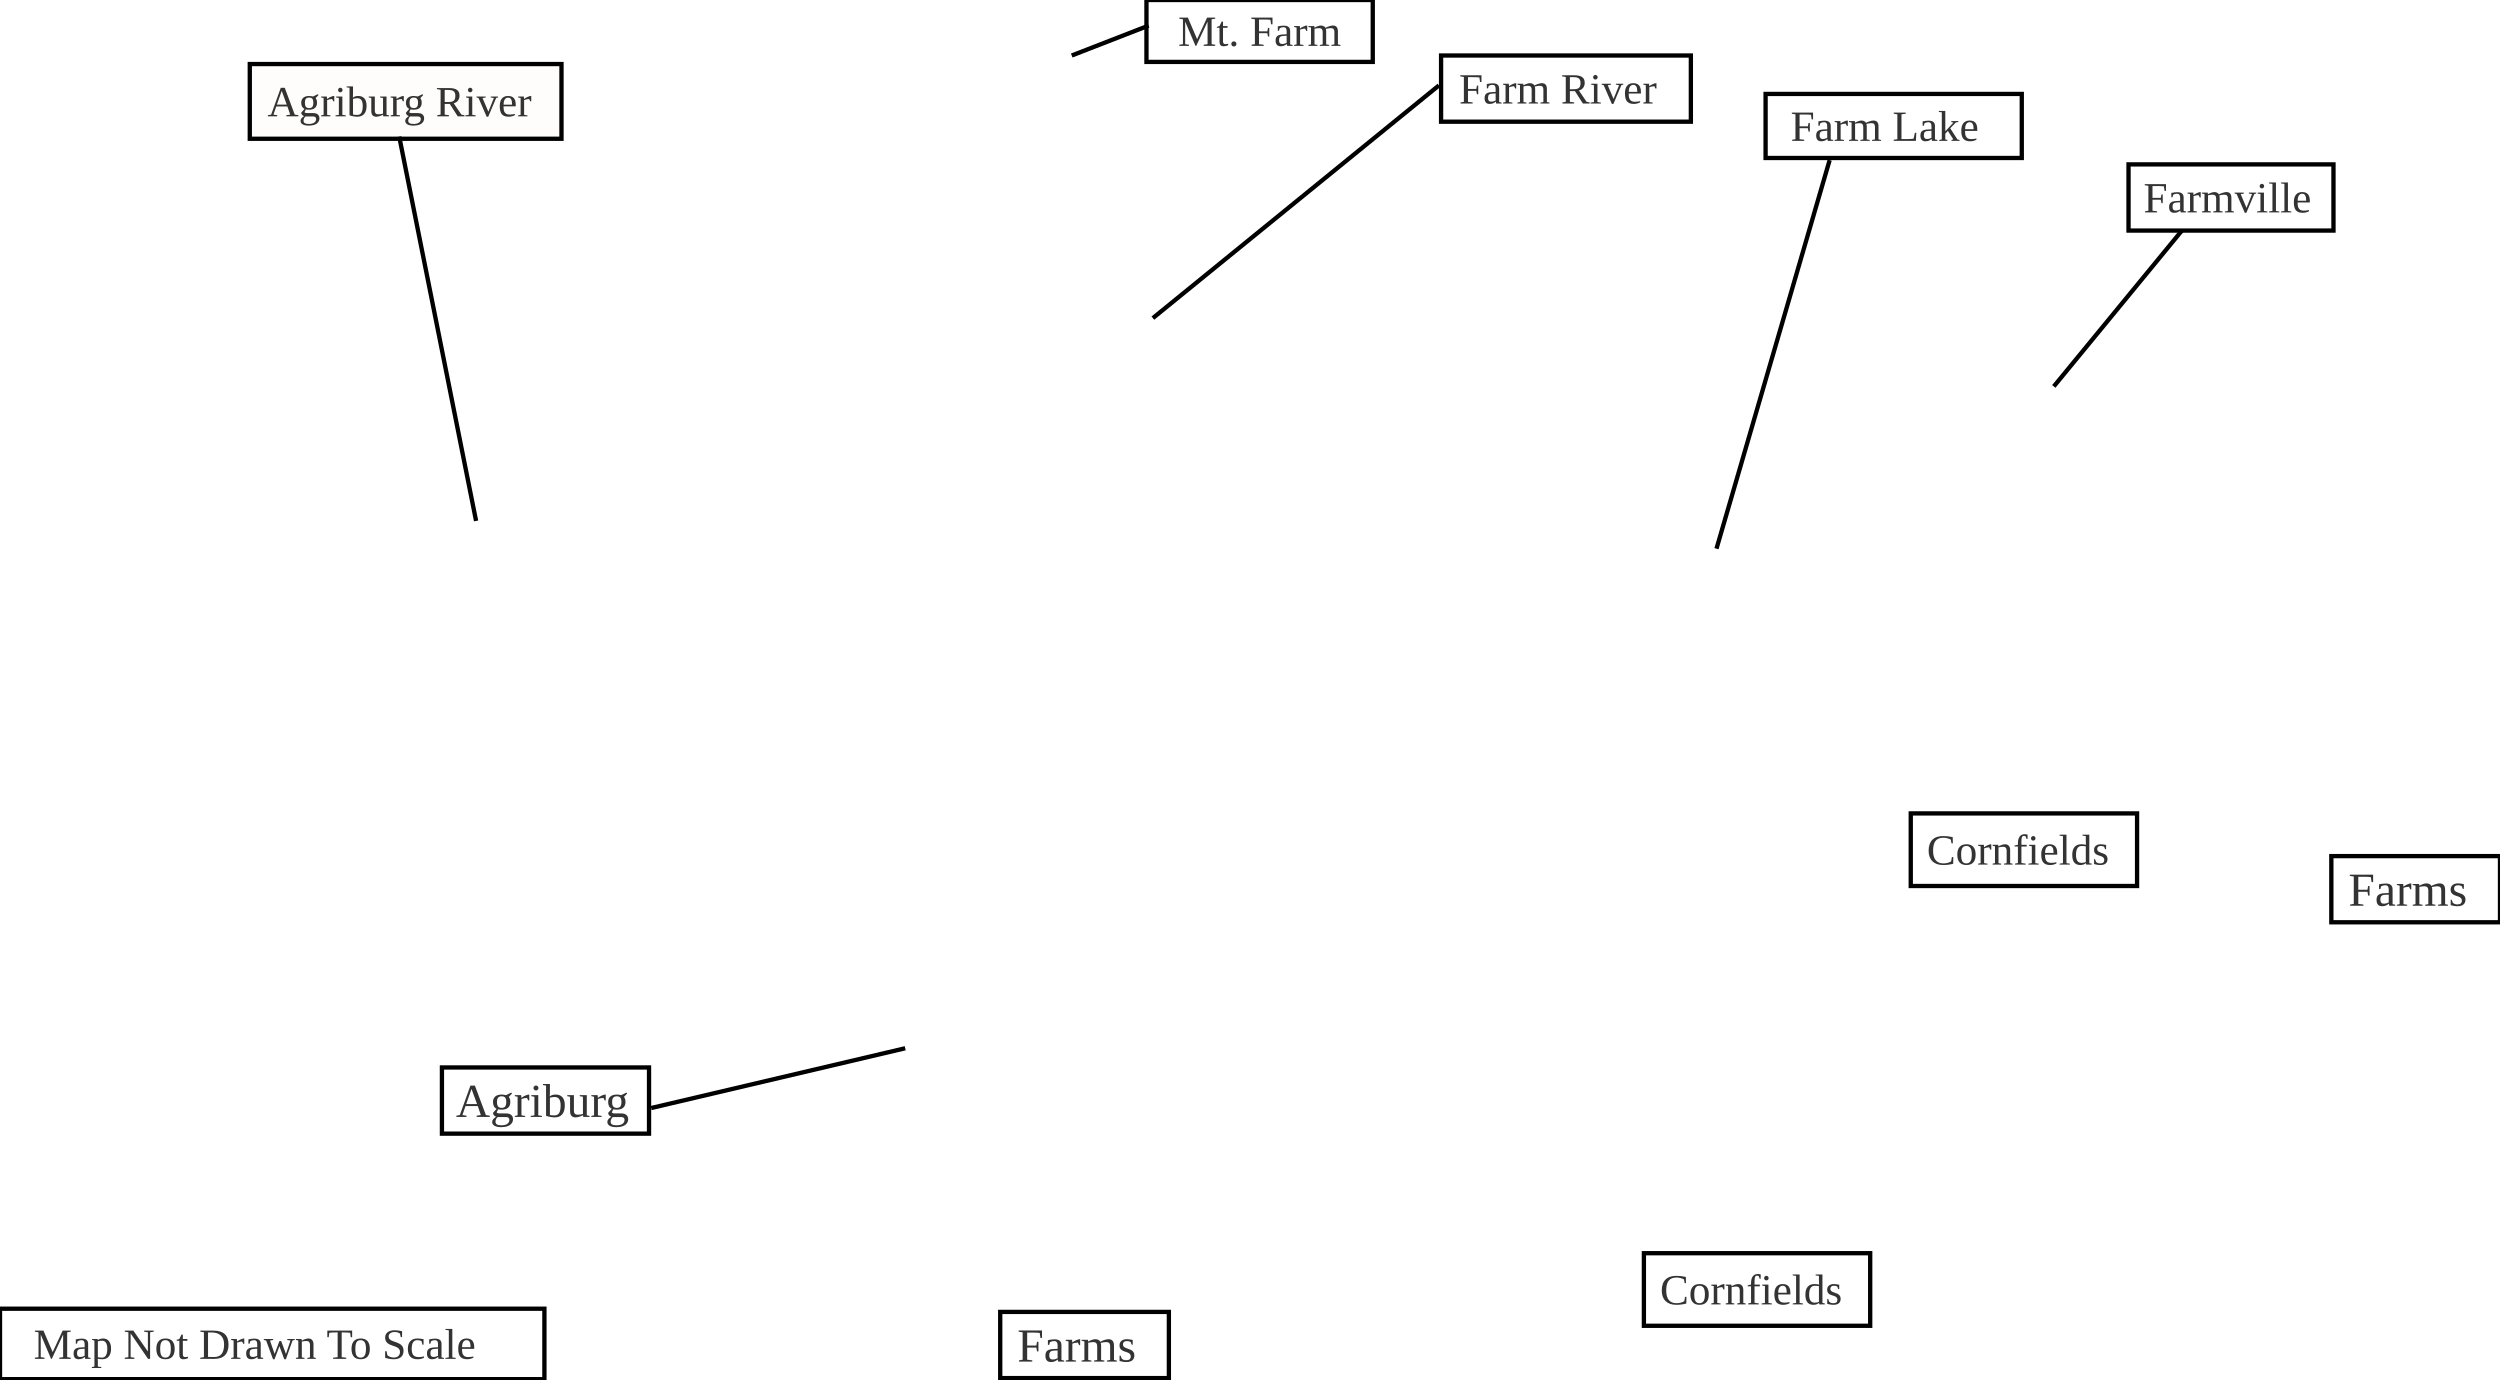
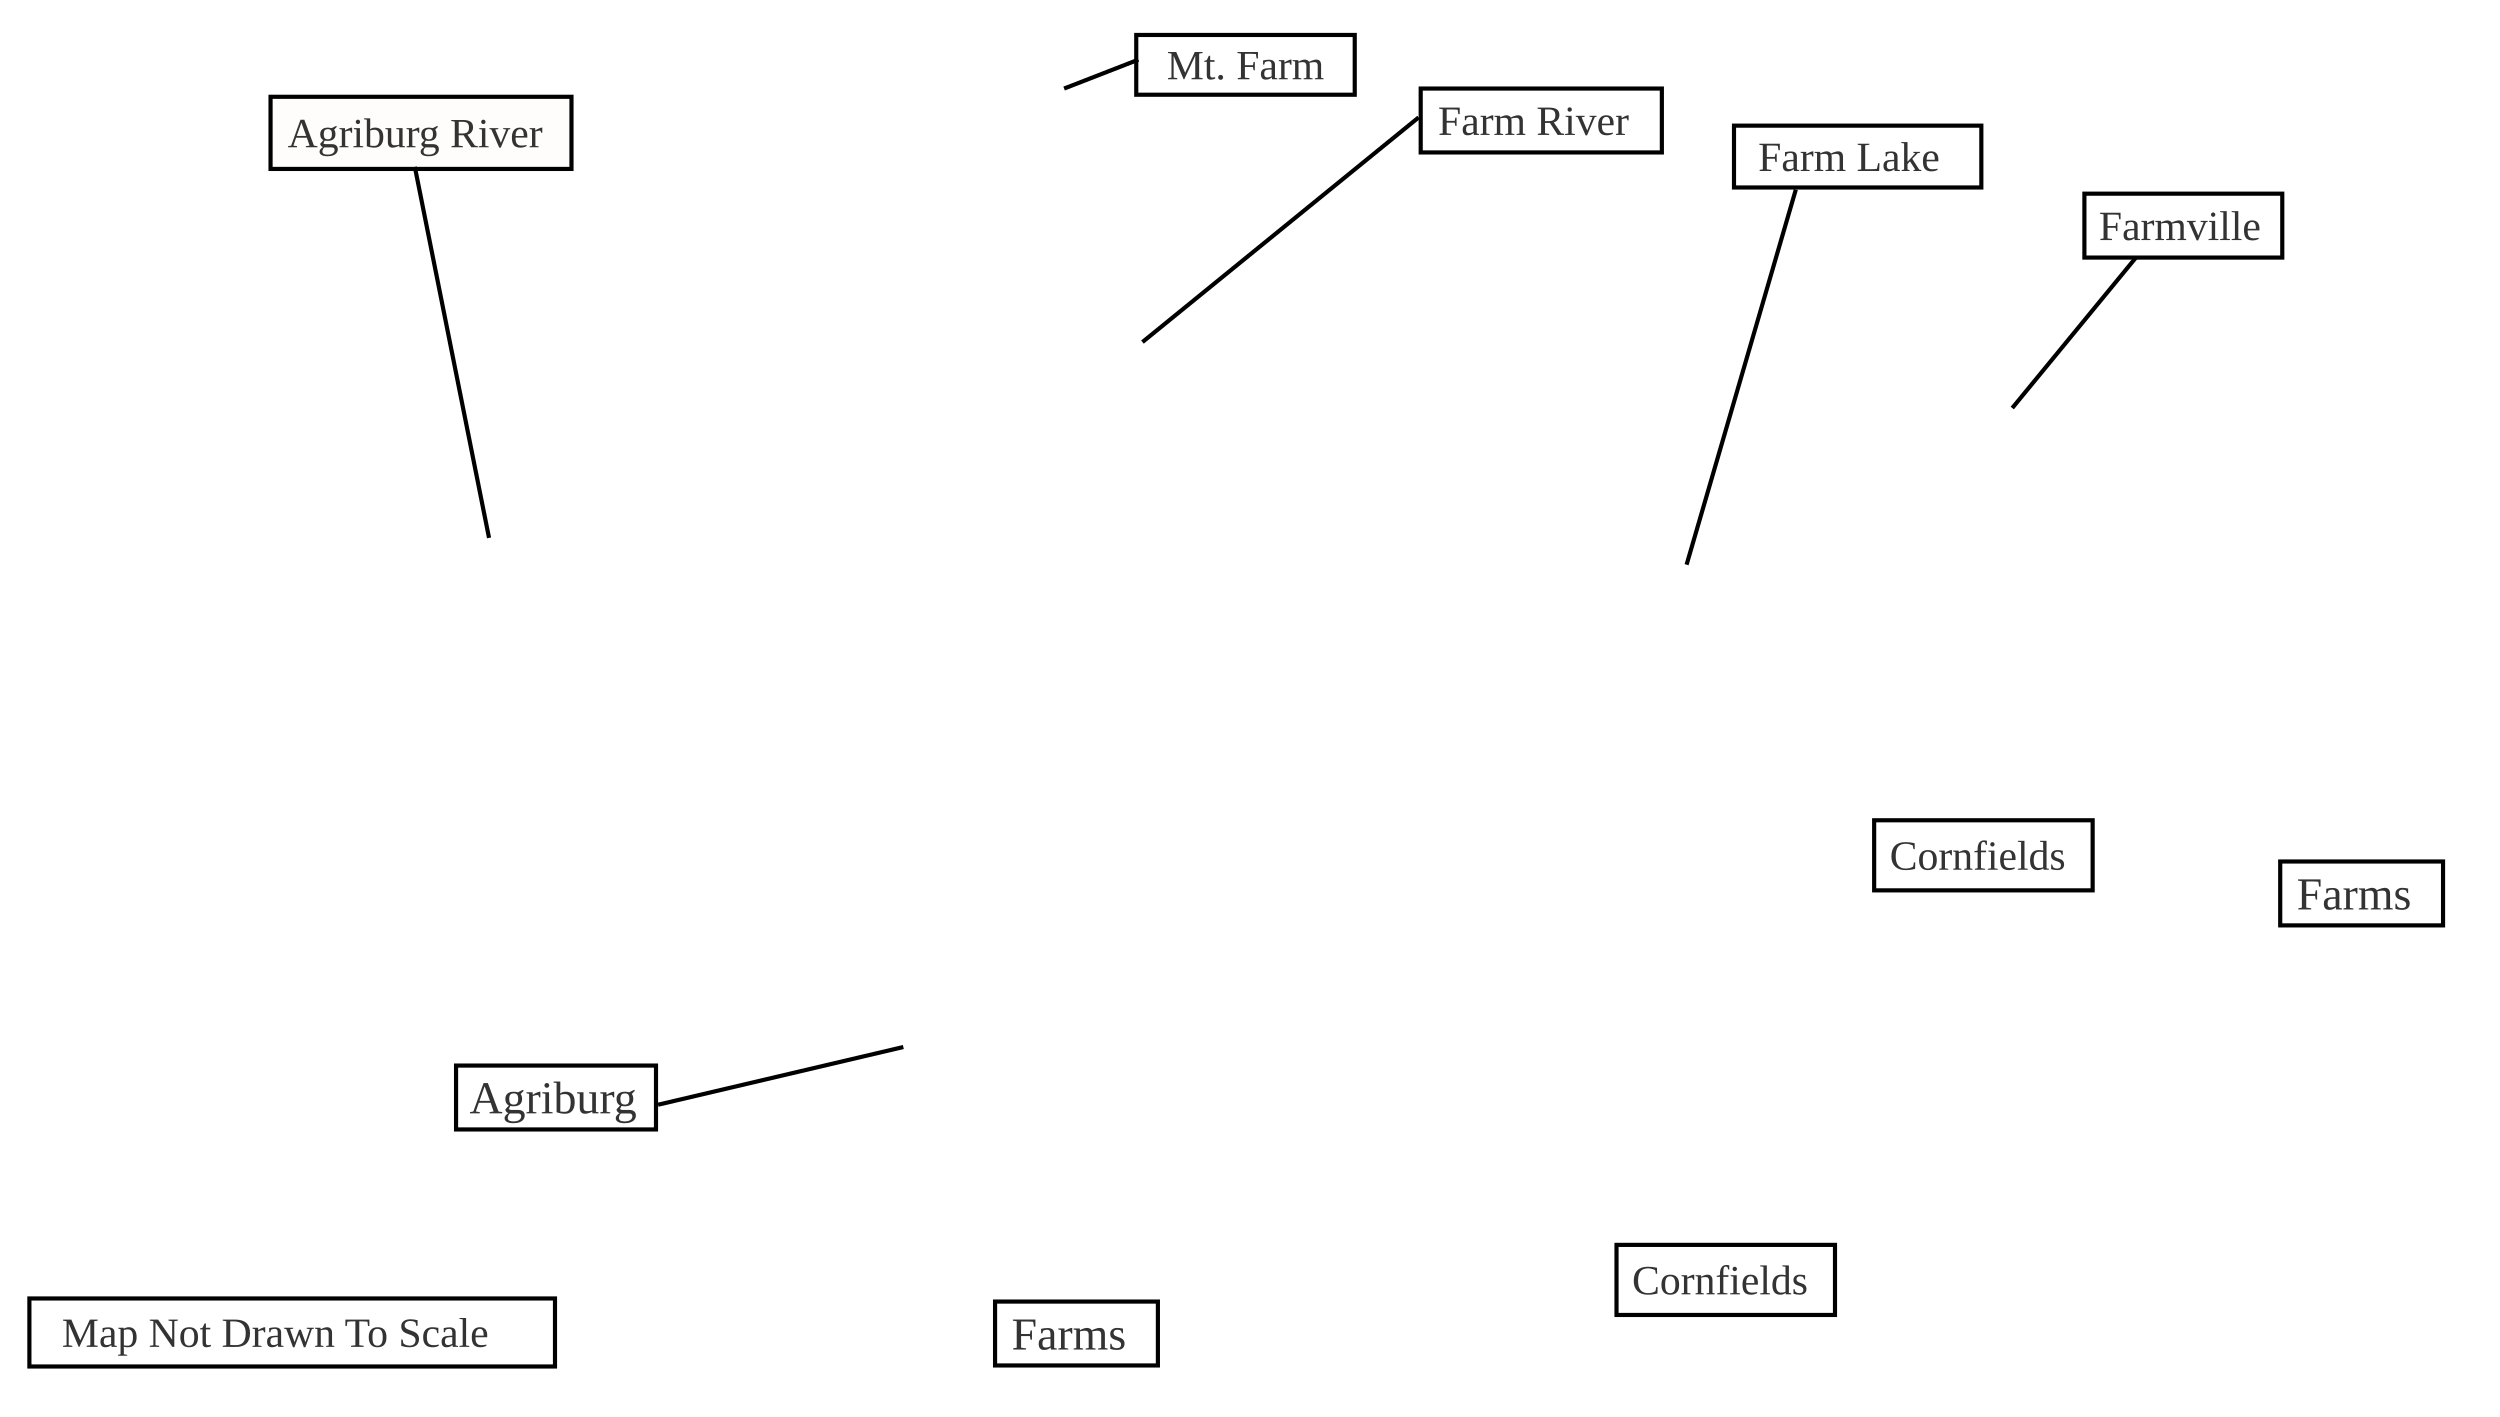
- <svg xmlns="http://www.w3.org/2000/svg" viewBox="7.053 8.39 579.278 319.568" width="579.278" height="319.568">
+ <svg xmlns="http://www.w3.org/2000/svg" viewBox="0 0 600 340">
  <g>
+     <rect x="1.847" y="0.79" width="598.546" height="338.104" style="fill: none;">
+       </rect>
    <g>
      <rect x="272.7" y="8.39" width="52.437" height="14.346" style="fill: rgb(255, 255, 255); stroke: rgb(0, 0, 0);" />
      <text style="fill: rgb(51, 51, 51); font-size: 10px; white-space: pre; text-anchor: middle;" x="298.921" y="19.019">Mt. Farm</text>
      <line style="stroke: rgb(0, 0, 0);" x1="255.386" y1="21.252" x2="273.194" y2="14.326" />
    </g>
    <g>
      <rect x="340.967" y="21.252" width="57.878" height="15.335" style="fill: rgb(255, 255, 255); stroke: rgb(0, 0, 0);" />
      <text style="fill: rgb(51, 51, 51); font-size: 10px; white-space: pre;" x="345.126" y="32.378">Farm River</text>
      <line style="stroke: rgb(0, 0, 0);" x1="340.472" y1="28.177" x2="274.184" y2="82.098" />
    </g>
    <g>
      <rect x="416.159" y="30.156" width="59.362" height="14.841" style="fill: rgb(255, 255, 255); stroke: rgb(0, 0, 0);" />
      <text style="fill: rgb(51, 51, 51); font-size: 10px; white-space: pre;" x="421.956" y="41.037">Farm Lake</text>
      <line style="stroke: rgb(0, 0, 0);" x1="431" y1="45.491" x2="404.781" y2="135.525" />
    </g>
    <g>
      <rect x="500.256" y="46.481" width="47.49" height="15.336" style="fill: rgb(255, 255, 255); stroke: rgb(0, 0, 0);" />
      <text style="fill: rgb(51, 51, 51); font-size: 10px; white-space: pre;" x="503.732" y="57.612">Farmville</text>
      <line style="stroke: rgb(0, 0, 0);" x1="512.623" y1="61.816" x2="482.942" y2="97.928" />
    </g>
    <g>
      <rect x="64.931" y="23.23" width="72.224" height="17.314" style="fill: rgb(255, 252, 252); stroke: rgb(0, 0, 0);" />
      <text style="fill: rgb(51, 51, 51); font-size: 10px; white-space: pre;" x="69.036" y="35.345">Agriburg River</text>
      <line style="stroke: rgb(0, 0, 0);" x1="99.559" y1="40.05" x2="117.368" y2="129.094" />
    </g>
    <g>
      <rect x="7.053" y="311.633" width="126.145" height="16.325" style="fill: rgb(255, 255, 255); stroke: rgb(0, 0, 0);" />
      <text style="fill: rgb(51, 51, 51); font-size: 10px; white-space: pre;" x="14.851" y="323.25">Map Not Drawn To Scale</text>
    </g>
    <g>
      <rect x="449.798" y="196.866" width="52.437" height="16.819" style="fill: rgb(255, 255, 255); stroke: rgb(0, 0, 0);" />
      <text style="fill: rgb(51, 51, 51); font-size: 10px; white-space: pre;" transform="matrix(1, 0, 0, 1, -6.655371, -0.005753)">
        <tspan x="460.186" y="208.738">Cornfields</tspan>
        <tspan x="460.186" dy="1em">​</tspan>
      </text>
    </g>
    <g>
      <rect x="387.962" y="298.771" width="52.437" height="16.819" style="fill: rgb(255, 255, 255); stroke: rgb(0, 0, 0);" />
      <text style="fill: rgb(51, 51, 51); font-size: 10px; white-space: pre;" transform="matrix(1, 0, 0, 1, -68.49165, 101.8997)">
        <tspan x="460.186" y="208.738">Cornfields</tspan>
        <tspan x="460.186" dy="1em">​</tspan>
      </text>
    </g>
    <g>
      <rect x="547.251" y="206.759" width="39.08" height="15.335" style="fill: rgb(255, 255, 255); stroke: rgb(0, 0, 0);" />
      <text x="551.216" y="218.264" style="white-space: pre; fill: rgb(51, 51, 51); font-size: 11px;">Farms</text>
    </g>
    <g>
      <rect x="238.814" y="312.375" width="39.08" height="15.335" style="fill: rgb(255, 255, 255); stroke: rgb(0, 0, 0);" />
      <text x="242.779" y="323.88" style="white-space: pre; fill: rgb(51, 51, 51); font-size: 11px;">Farms</text>
    </g>
    <g>
      <rect x="109.453" y="255.734" width="47.985" height="15.335" style="fill: rgb(255, 255, 255); stroke: rgb(0, 0, 0);" />
      <text x="112.682" y="267.195" style="white-space: pre; fill: rgb(51, 51, 51); font-size: 11px;">Agriburg</text>
      <line style="stroke: rgb(0, 0, 0);" x1="157.932" y1="265.133" x2="216.8" y2="251.281" />
    </g>
  </g>
</svg>
